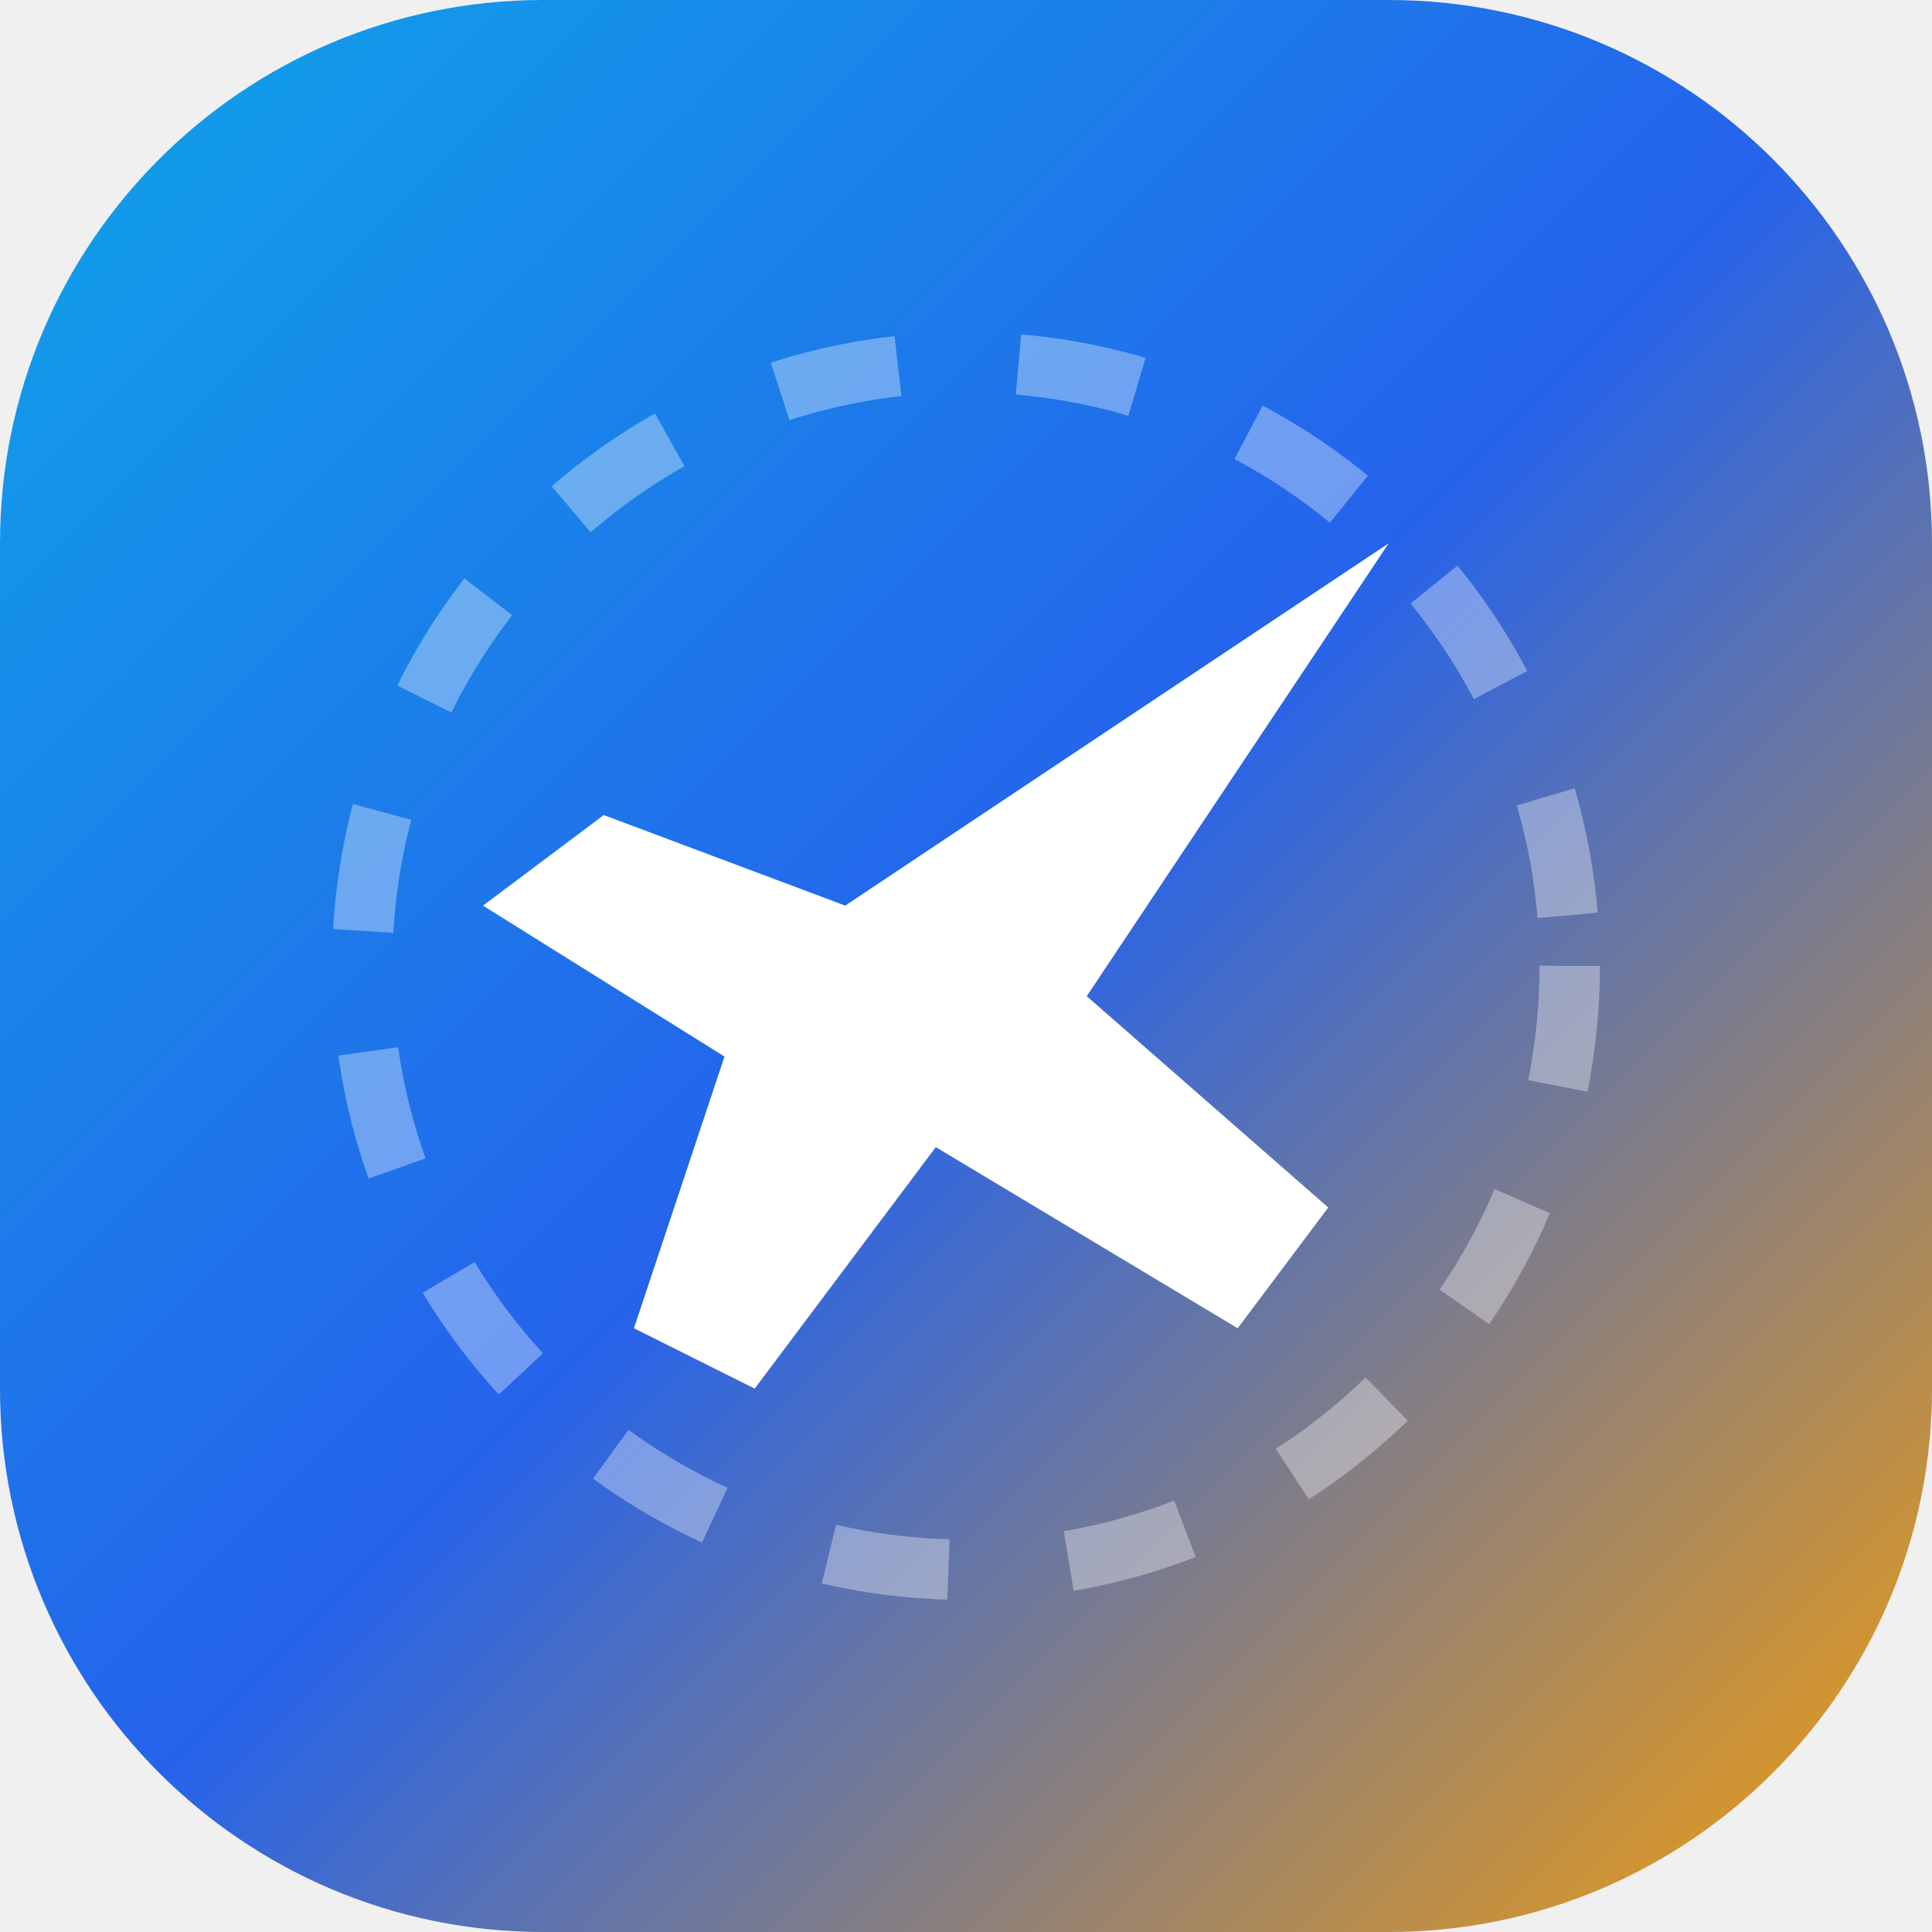
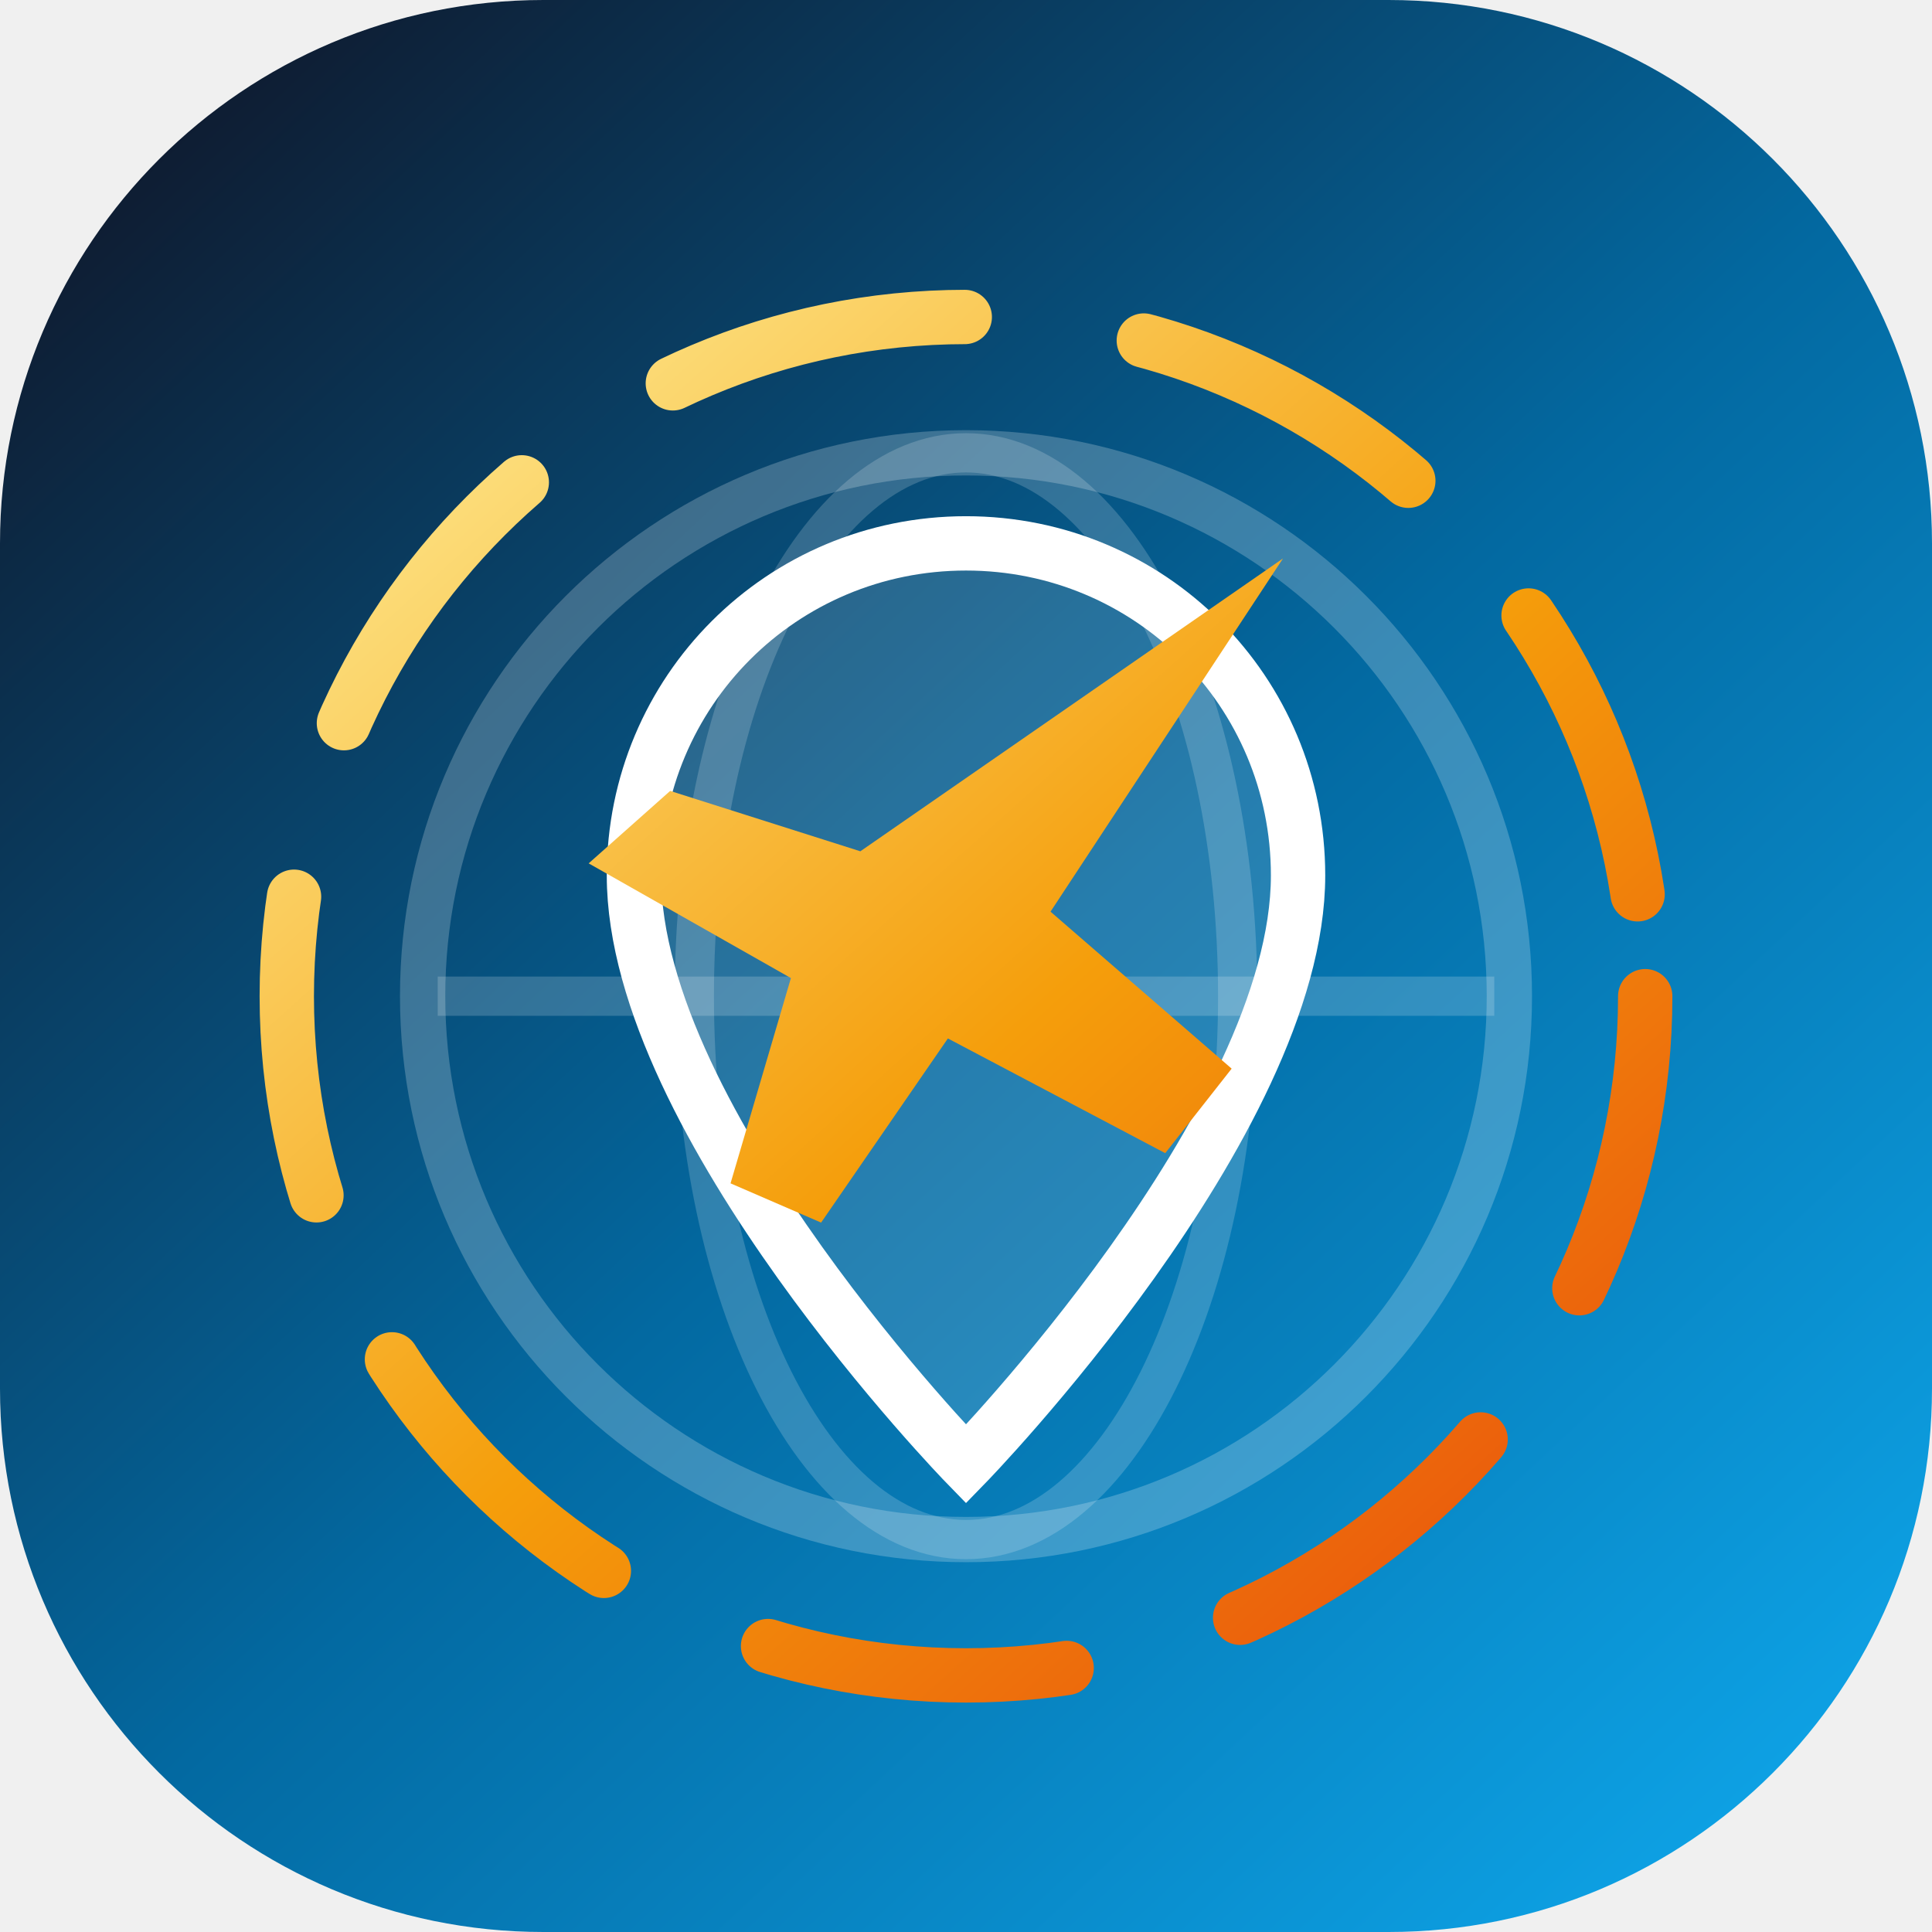
<svg xmlns="http://www.w3.org/2000/svg" viewBox="0 0 64 64" fill="none">
  <defs>
-     <linearGradient id="safra-grad" x1="0" y1="0" x2="64" y2="64" gradientUnits="userSpaceOnUse">
-       <stop offset="0%" stop-color="#0ea5e9" />
-       <stop offset="50%" stop-color="#2563eb" />
-       <stop offset="100%" stop-color="#f59e0b" />
+     <linearGradient id="safraProBg" x1="4" y1="2" x2="60" y2="62" gradientUnits="userSpaceOnUse">
+       <stop offset="0%" stop-color="#0f172a" />
+       <stop offset="52%" stop-color="#0369a1" />
+       <stop offset="100%" stop-color="#0ea5e9" />
+     </linearGradient>
+     <linearGradient id="safraGold" x1="14" y1="12" x2="50" y2="52" gradientUnits="userSpaceOnUse">
+       <stop offset="0%" stop-color="#fde68a" />
+       <stop offset="55%" stop-color="#f59e0b" />
+       <stop offset="100%" stop-color="#ea580c" />
    </linearGradient>
  </defs>
-   <rect width="64" height="64" rx="18" fill="url(#safra-grad)" />
-   <circle cx="32" cy="32" r="20" stroke="white" stroke-opacity="0.35" stroke-width="2" stroke-dasharray="4 4" />
-   <path d="M46 18L28 30L20 27L16 30L24 35L21 44L25 46L31 38L41 44L44 40L36 33L46 18Z" fill="white" />
+   <rect width="64" height="64" rx="18" fill="url(#safraProBg)" />
+   <circle cx="32" cy="33" r="18" stroke="white" stroke-opacity="0.22" stroke-width="1.5" />
+   <ellipse cx="32" cy="33" rx="9" ry="18" stroke="white" stroke-opacity="0.18" stroke-width="1.3" />
+   <path d="M14.5 33H49.5" stroke="white" stroke-opacity="0.18" stroke-width="1.3" />
+   <circle cx="32" cy="33" r="22.5" stroke="url(#safraGold)" stroke-width="1.8" stroke-dasharray="10 6" stroke-linecap="round" />
+   <path d="M32 18C25.9 18 21 22.9 21 29C21 37.2 32 48.5 32 48.5C32 48.5 43 37.2 43 29C43 22.9 38.1 18 32 18Z" fill="white" fill-opacity="0.14" stroke="white" stroke-width="1.8" />
+   <path d="M42.5 18.5L28.5 28.2L22.2 26.2L19.5 28.6L26.2 32.4L24.2 39.2L27.2 40.5L31.4 34.4L38.6 38.2L40.8 35.4L34.8 30.2L42.5 18.5Z" fill="url(#safraGold)" />
</svg>
